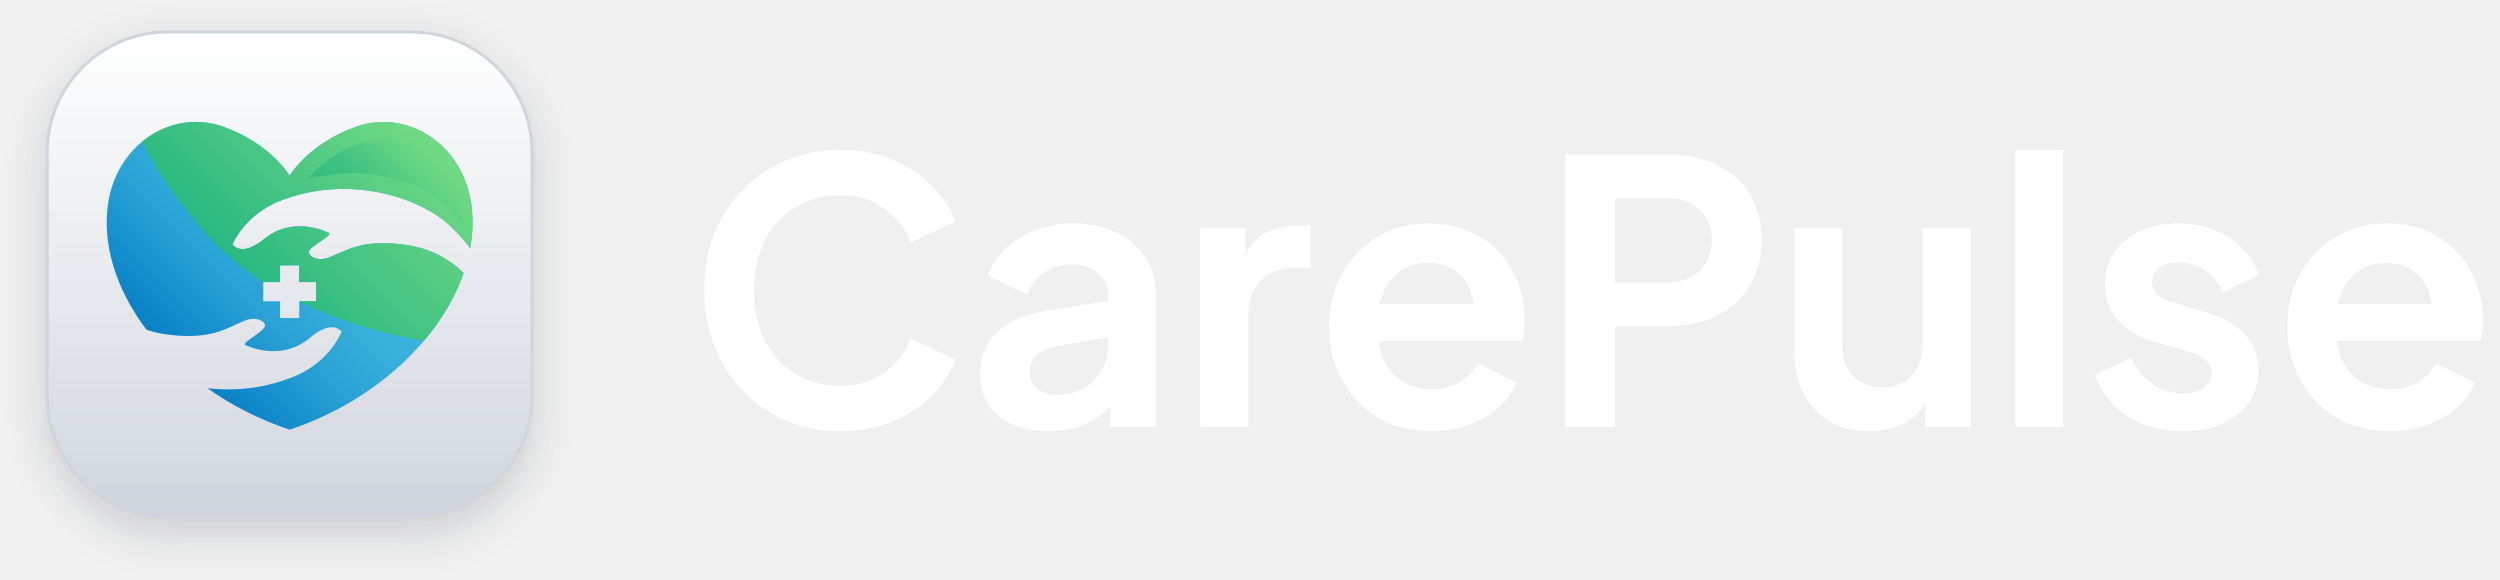
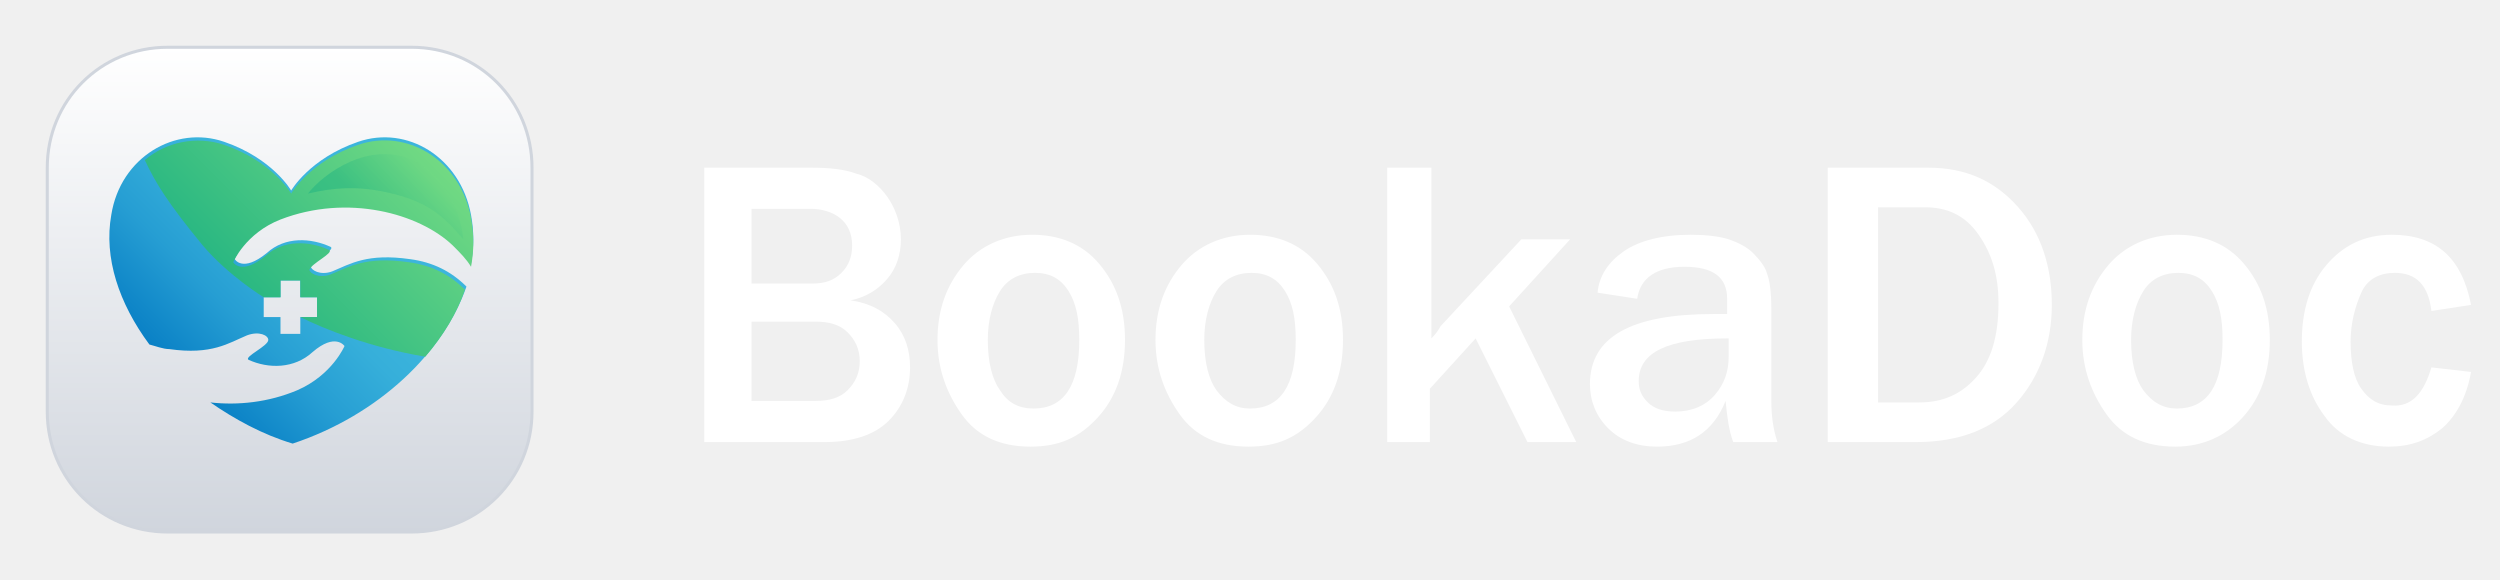
- <svg xmlns="http://www.w3.org/2000/svg" width="164" height="38" viewBox="0 0 164 38" fill="none">
-   <g filter="url(#filter0_dd_4155_249)">
-     <rect x="3.1" y="2.1" width="31.8" height="31.8" rx="7.9" fill="white" />
-     <rect x="3.1" y="2.1" width="31.8" height="31.8" rx="7.9" fill="url(#paint0_linear_4155_249)" />
-     <rect x="3.1" y="2.1" width="31.8" height="31.8" rx="7.9" stroke="#D0D5DD" stroke-width="0.2" />
-     <path d="M18.355 13.183C22.71 11.45 27.474 12.818 29.637 14.913C30.106 15.367 30.504 15.828 30.845 16.285C31.039 15.211 31.055 14.14 30.868 13.105C30.185 9.326 26.619 7.186 23.423 8.291C20.241 9.392 19 11.532 19 11.532C19 11.532 17.759 9.392 14.578 8.291C11.381 7.186 7.816 9.327 7.133 13.105C6.628 15.894 7.584 18.939 9.61 21.63C10.037 21.773 10.485 21.881 10.959 21.943C13.798 22.316 14.818 21.557 16.018 21.049C16.814 20.711 17.413 21.094 17.384 21.363C17.339 21.779 15.769 22.489 16.106 22.639C17.435 23.228 19.072 23.233 20.305 22.18C21.838 20.871 22.411 21.766 22.411 21.766C22.411 21.766 21.65 23.708 19.358 24.672C17.446 25.476 15.442 25.674 13.611 25.468C15.19 26.585 17.003 27.52 19 28.188C24.71 26.278 28.928 22.187 30.415 17.91C29.407 16.916 28.172 16.299 26.699 16.076C23.867 15.647 22.832 16.386 21.623 16.871C20.82 17.193 20.229 16.798 20.263 16.53C20.316 16.115 21.9 15.435 21.566 15.279C20.249 14.663 18.613 14.626 17.358 15.655C15.8 16.933 15.245 16.027 15.245 16.027C15.245 16.027 16.044 14.101 18.355 13.183ZM17.271 18.505H18.371V17.405H19.63V18.505H20.73V19.764H19.63V20.864H18.371V19.764H17.271V18.505Z" fill="url(#paint1_linear_4155_249)" />
-     <path d="M17.271 18.505H18.371V17.405H19.63V18.505H20.73V19.764H19.638C21.26 20.583 24.238 21.803 27.818 22.345C28.996 20.952 29.881 19.443 30.414 17.91C29.407 16.916 28.171 16.3 26.699 16.076C23.867 15.647 22.832 16.386 21.623 16.871C20.82 17.193 20.228 16.798 20.263 16.53C20.316 16.115 21.9 15.435 21.566 15.279C20.249 14.663 18.612 14.626 17.358 15.655C15.8 16.933 15.244 16.027 15.244 16.027C15.244 16.027 16.044 14.101 18.354 13.182C22.71 11.45 27.474 12.818 29.637 14.913C30.106 15.367 30.504 15.827 30.845 16.285C31.039 15.21 31.055 14.14 30.868 13.105C30.184 9.326 26.619 7.185 23.423 8.291C20.241 9.392 19 11.532 19 11.532C19 11.532 17.759 9.392 14.577 8.291C12.752 7.659 10.807 8.088 9.346 9.275C10.032 10.744 10.836 12.117 13.125 14.877C14.987 17.122 17.271 18.505 17.271 18.505Z" fill="url(#paint2_linear_4155_249)" />
-     <path opacity="0.31" d="M27.277 9.649C24.271 8.139 21.169 10.489 20.185 11.73C21.882 11.372 23.367 11.189 25.246 11.584C28.025 12.168 29.065 13.171 30.306 14.654C30.087 11.907 28.352 10.19 27.277 9.649Z" fill="url(#paint3_linear_4155_249)" />
+ <svg xmlns="http://www.w3.org/2000/svg" version="1.1" id="Layer_1" x="0px" y="0px" viewBox="0 0 164 38" style="enable-background:new 0 0 164 38;" xml:space="preserve">
+   <style type="text/css">
+ 	.st0{fill:#FFFFFF;}
+ 	.st1{fill:url(#SVGID_1_);}
+ 	.st2{fill:none;stroke:#D0D5DD;stroke-width:0.2;}
+ 	.st3{fill:url(#SVGID_00000082336623431877821570000003575308058366561725_);}
+ 	.st4{fill:url(#SVGID_00000142897540648589642490000006800090467539355298_);}
+ 	.st5{opacity:0.31;fill:url(#SVGID_00000082359135504346609140000005392672173875837840_);enable-background:new    ;}
+ </style>
+   <g>
+     <path class="st0" d="M11,3.1h16c4.4,0,7.9,3.5,7.9,7.9v16c0,4.4-3.5,7.9-7.9,7.9H11c-4.4,0-7.9-3.5-7.9-7.9V11   C3.1,6.6,6.6,3.1,11,3.1z" />
+     <linearGradient id="SVGID_1_" gradientUnits="userSpaceOnUse" x1="19" y1="37" x2="19" y2="5" gradientTransform="matrix(1 0 0 -1 0 40)">
+       <stop offset="0" style="stop-color:#FFFFFF" />
+       <stop offset="1" style="stop-color:#D0D5DD" />
+     </linearGradient>
+     <path class="st1" d="M11,3.1h16c4.4,0,7.9,3.5,7.9,7.9v16c0,4.4-3.5,7.9-7.9,7.9H11c-4.4,0-7.9-3.5-7.9-7.9V11   C3.1,6.6,6.6,3.1,11,3.1z" />
+     <path class="st2" d="M11,3.1h16c4.4,0,7.9,3.5,7.9,7.9v16c0,4.4-3.5,7.9-7.9,7.9H11c-4.4,0-7.9-3.5-7.9-7.9V11   C3.1,6.6,6.6,3.1,11,3.1z" />
+     <linearGradient id="SVGID_00000107556234622835317350000007051290530857620149_" gradientUnits="userSpaceOnUse" x1="10.199" y1="14.786" x2="27.835" y2="32.422" gradientTransform="matrix(1 0 0 -1 0 40)">
+       <stop offset="0" style="stop-color:#0076C1" />
+       <stop offset="7.370000e-02" style="stop-color:#0B82C6" />
+       <stop offset="0.277" style="stop-color:#269ED3" />
+       <stop offset="0.455" style="stop-color:#36AFDA" />
+       <stop offset="0.587" style="stop-color:#3CB5DD" />
+     </linearGradient>
+     <path style="fill:url(#SVGID_00000107556234622835317350000007051290530857620149_);" d="M18.4,14.2c4.4-1.7,9.1-0.4,11.3,1.7   c0.5,0.5,0.9,0.9,1.2,1.4c0.2-1.1,0.2-2.1,0-3.2c-0.7-3.8-4.2-5.9-7.4-4.8c-3.2,1.1-4.4,3.2-4.4,3.2s-1.2-2.1-4.4-3.2   c-3.2-1.1-6.8,1-7.4,4.8c-0.5,2.8,0.5,5.8,2.5,8.5c0.4,0.1,0.9,0.3,1.3,0.3c2.8,0.4,3.9-0.4,5.1-0.9c0.8-0.3,1.4,0,1.4,0.3   c0,0.4-1.6,1.1-1.3,1.3c1.3,0.6,3,0.6,4.2-0.5c1.5-1.3,2.1-0.4,2.1-0.4s-0.8,1.9-3.1,2.9c-1.9,0.8-3.9,1-5.7,0.8   c1.6,1.1,3.4,2.1,5.4,2.7c5.7-1.9,9.9-6,11.4-10.3c-1-1-2.2-1.6-3.7-1.8c-2.8-0.4-3.9,0.3-5.1,0.8c-0.8,0.3-1.4-0.1-1.4-0.3   c0.1-0.4,1.6-1.1,1.3-1.3c-1.3-0.6-3-0.7-4.2,0.4c-1.6,1.3-2.1,0.4-2.1,0.4S16,15.1,18.4,14.2z M17.3,19.5h1.1v-1.1h1.3v1.1h1.1   v1.3h-1.1v1.1h-1.3v-1.1h-1.1V19.5z" />
+     <linearGradient id="SVGID_00000003792867942796807670000010693507334212882090_" gradientUnits="userSpaceOnUse" x1="10.139" y1="14.746" x2="27.827" y2="32.435" gradientTransform="matrix(1 0 0 -1 0 40)">
+       <stop offset="0" style="stop-color:#00A482" />
+       <stop offset="1" style="stop-color:#79DD83" />
+     </linearGradient>
+     <path style="fill:url(#SVGID_00000003792867942796807670000010693507334212882090_);" d="M17.3,19.5h1.1v-1.1h1.3v1.1h1.1v1.3h-1.1   c1.6,0.8,4.6,2,8.2,2.6c1.2-1.4,2.1-2.9,2.6-4.4c-1-1-2.2-1.6-3.7-1.8c-2.8-0.4-3.9,0.3-5.1,0.8c-0.8,0.3-1.4-0.1-1.4-0.3   c0.1-0.4,1.6-1.1,1.3-1.3c-1.3-0.6-3-0.7-4.2,0.4c-1.6,1.3-2.1,0.4-2.1,0.4s0.8-1.9,3.1-2.8c4.4-1.7,9.1-0.4,11.3,1.7   c0.5,0.5,0.9,0.9,1.2,1.4c0.2-1.1,0.2-2.1,0-3.2c-0.7-3.8-4.2-5.9-7.4-4.8c-3.2,1.1-4.4,3.2-4.4,3.2s-1.2-2.1-4.4-3.2   c-1.8-0.6-3.8-0.2-5.2,1c0.7,1.5,1.5,2.8,3.8,5.6C15,18.1,17.3,19.5,17.3,19.5z" />
+     <linearGradient id="SVGID_00000000201053168244264380000004710248511967429038_" gradientUnits="userSpaceOnUse" x1="24.861" y1="25.493" x2="28.529" y2="28.887" gradientTransform="matrix(1 0 0 -1 0 40)">
+       <stop offset="0" style="stop-color:#00A482" />
+       <stop offset="1" style="stop-color:#79DD83" />
+     </linearGradient>
+     <path style="opacity:0.31;fill:url(#SVGID_00000000201053168244264380000004710248511967429038_);enable-background:new    ;" d="   M27.3,10.6c-3-1.5-6.1,0.8-7.1,2.1c1.7-0.4,3.2-0.5,5.1-0.1c2.8,0.6,3.8,1.6,5.1,3.1C30.1,12.9,28.4,11.2,27.3,10.6z" />
  </g>
-   <path d="M55.128 28.288C53.848 28.288 52.664 28.056 51.576 27.592C50.504 27.128 49.56 26.48 48.744 25.648C47.944 24.816 47.32 23.84 46.872 22.72C46.424 21.6 46.2 20.376 46.2 19.048C46.2 17.72 46.416 16.496 46.848 15.376C47.296 14.24 47.92 13.264 48.72 12.448C49.536 11.616 50.488 10.976 51.576 10.528C52.664 10.064 53.848 9.832 55.128 9.832C56.408 9.832 57.552 10.048 58.56 10.48C59.584 10.912 60.448 11.488 61.152 12.208C61.856 12.912 62.36 13.688 62.664 14.536L59.736 15.904C59.4 15.008 58.832 14.272 58.032 13.696C57.232 13.104 56.264 12.808 55.128 12.808C54.008 12.808 53.016 13.072 52.152 13.6C51.304 14.128 50.64 14.856 50.16 15.784C49.696 16.712 49.464 17.8 49.464 19.048C49.464 20.296 49.696 21.392 50.16 22.336C50.64 23.264 51.304 23.992 52.152 24.52C53.016 25.048 54.008 25.312 55.128 25.312C56.264 25.312 57.232 25.024 58.032 24.448C58.832 23.856 59.4 23.112 59.736 22.216L62.664 23.584C62.36 24.432 61.856 25.216 61.152 25.936C60.448 26.64 59.584 27.208 58.56 27.64C57.552 28.072 56.408 28.288 55.128 28.288ZM68.776 28.288C67.864 28.288 67.072 28.136 66.4 27.832C65.728 27.528 65.208 27.096 64.84 26.536C64.472 25.96 64.288 25.296 64.288 24.544C64.288 23.824 64.448 23.184 64.768 22.624C65.088 22.048 65.584 21.568 66.256 21.184C66.928 20.8 67.776 20.528 68.8 20.368L73.072 19.672V22.072L69.4 22.696C68.776 22.808 68.312 23.008 68.008 23.296C67.704 23.584 67.552 23.96 67.552 24.424C67.552 24.872 67.72 25.232 68.056 25.504C68.408 25.76 68.84 25.888 69.352 25.888C70.008 25.888 70.584 25.752 71.08 25.48C71.592 25.192 71.984 24.8 72.256 24.304C72.544 23.808 72.688 23.264 72.688 22.672V19.312C72.688 18.752 72.464 18.288 72.016 17.92C71.584 17.536 71.008 17.344 70.288 17.344C69.616 17.344 69.016 17.528 68.488 17.896C67.976 18.248 67.6 18.72 67.36 19.312L64.792 18.064C65.048 17.376 65.448 16.784 65.992 16.288C66.552 15.776 67.208 15.376 67.96 15.088C68.712 14.8 69.528 14.656 70.408 14.656C71.48 14.656 72.424 14.856 73.24 15.256C74.056 15.64 74.688 16.184 75.136 16.888C75.6 17.576 75.832 18.384 75.832 19.312V28H72.856V25.768L73.528 25.72C73.192 26.28 72.792 26.752 72.328 27.136C71.864 27.504 71.336 27.792 70.744 28C70.152 28.192 69.496 28.288 68.776 28.288ZM78.737 28V14.944H81.689V17.848L81.449 17.416C81.753 16.44 82.225 15.76 82.865 15.376C83.521 14.992 84.305 14.8 85.217 14.8H85.985V17.584H84.857C83.961 17.584 83.241 17.864 82.697 18.424C82.153 18.968 81.881 19.736 81.881 20.728V28H78.737ZM93.906 28.288C92.562 28.288 91.386 27.984 90.378 27.376C89.37 26.768 88.586 25.944 88.026 24.904C87.466 23.864 87.186 22.712 87.186 21.448C87.186 20.136 87.466 18.976 88.026 17.968C88.602 16.944 89.378 16.136 90.354 15.544C91.346 14.952 92.45 14.656 93.666 14.656C94.69 14.656 95.586 14.824 96.354 15.16C97.138 15.496 97.802 15.96 98.346 16.552C98.89 17.144 99.306 17.824 99.594 18.592C99.882 19.344 100.026 20.16 100.026 21.04C100.026 21.264 100.01 21.496 99.978 21.736C99.962 21.976 99.922 22.184 99.858 22.36H89.778V19.96H98.082L96.594 21.088C96.738 20.352 96.698 19.696 96.474 19.12C96.266 18.544 95.914 18.088 95.418 17.752C94.938 17.416 94.354 17.248 93.666 17.248C93.01 17.248 92.426 17.416 91.914 17.752C91.402 18.072 91.01 18.552 90.738 19.192C90.482 19.816 90.386 20.576 90.45 21.472C90.386 22.272 90.49 22.984 90.762 23.608C91.05 24.216 91.466 24.688 92.01 25.024C92.57 25.36 93.21 25.528 93.93 25.528C94.65 25.528 95.258 25.376 95.754 25.072C96.266 24.768 96.666 24.36 96.954 23.848L99.498 25.096C99.242 25.72 98.842 26.272 98.298 26.752C97.754 27.232 97.106 27.608 96.354 27.88C95.618 28.152 94.802 28.288 93.906 28.288ZM102.673 28V10.12H109.345C110.561 10.12 111.633 10.344 112.561 10.792C113.505 11.224 114.241 11.864 114.769 12.712C115.297 13.544 115.561 14.56 115.561 15.76C115.561 16.944 115.289 17.96 114.745 18.808C114.217 19.64 113.489 20.28 112.561 20.728C111.633 21.176 110.561 21.4 109.345 21.4H105.937V28H102.673ZM105.937 18.52H109.393C109.985 18.52 110.497 18.408 110.929 18.184C111.361 17.944 111.697 17.616 111.937 17.2C112.177 16.784 112.297 16.304 112.297 15.76C112.297 15.2 112.177 14.72 111.937 14.32C111.697 13.904 111.361 13.584 110.929 13.36C110.497 13.12 109.985 13 109.393 13H105.937V18.52ZM122.628 28.288C121.62 28.288 120.74 28.064 119.988 27.616C119.252 27.168 118.684 26.544 118.284 25.744C117.9 24.944 117.708 24.008 117.708 22.936V14.944H120.852V22.672C120.852 23.216 120.956 23.696 121.164 24.112C121.388 24.512 121.7 24.832 122.1 25.072C122.516 25.296 122.98 25.408 123.492 25.408C124.004 25.408 124.46 25.296 124.86 25.072C125.26 24.832 125.572 24.504 125.796 24.088C126.02 23.672 126.132 23.176 126.132 22.6V14.944H129.276V28H126.3V25.432L126.564 25.888C126.26 26.688 125.756 27.288 125.052 27.688C124.364 28.088 123.556 28.288 122.628 28.288ZM132.198 28V9.832H135.342V28H132.198ZM143.213 28.288C141.821 28.288 140.605 27.96 139.565 27.304C138.541 26.632 137.837 25.728 137.453 24.592L139.805 23.464C140.141 24.2 140.605 24.776 141.197 25.192C141.805 25.608 142.477 25.816 143.213 25.816C143.789 25.816 144.245 25.688 144.581 25.432C144.917 25.176 145.085 24.84 145.085 24.424C145.085 24.168 145.013 23.96 144.869 23.8C144.741 23.624 144.557 23.48 144.317 23.368C144.093 23.24 143.845 23.136 143.573 23.056L141.437 22.456C140.333 22.136 139.493 21.648 138.917 20.992C138.357 20.336 138.077 19.56 138.077 18.664C138.077 17.864 138.277 17.168 138.677 16.576C139.093 15.968 139.661 15.496 140.381 15.16C141.117 14.824 141.957 14.656 142.901 14.656C144.133 14.656 145.221 14.952 146.165 15.544C147.109 16.136 147.781 16.968 148.181 18.04L145.781 19.168C145.557 18.576 145.181 18.104 144.653 17.752C144.125 17.4 143.533 17.224 142.877 17.224C142.349 17.224 141.933 17.344 141.629 17.584C141.325 17.824 141.173 18.136 141.173 18.52C141.173 18.76 141.237 18.968 141.365 19.144C141.493 19.32 141.669 19.464 141.893 19.576C142.133 19.688 142.405 19.792 142.709 19.888L144.797 20.512C145.869 20.832 146.693 21.312 147.269 21.952C147.861 22.592 148.157 23.376 148.157 24.304C148.157 25.088 147.949 25.784 147.533 26.392C147.117 26.984 146.541 27.448 145.805 27.784C145.069 28.12 144.205 28.288 143.213 28.288ZM156.765 28.288C155.421 28.288 154.245 27.984 153.237 27.376C152.229 26.768 151.445 25.944 150.885 24.904C150.325 23.864 150.045 22.712 150.045 21.448C150.045 20.136 150.325 18.976 150.885 17.968C151.461 16.944 152.237 16.136 153.213 15.544C154.205 14.952 155.309 14.656 156.525 14.656C157.549 14.656 158.445 14.824 159.213 15.16C159.997 15.496 160.661 15.96 161.205 16.552C161.749 17.144 162.165 17.824 162.453 18.592C162.741 19.344 162.885 20.16 162.885 21.04C162.885 21.264 162.869 21.496 162.837 21.736C162.821 21.976 162.781 22.184 162.717 22.36H152.637V19.96H160.941L159.453 21.088C159.597 20.352 159.557 19.696 159.333 19.12C159.125 18.544 158.773 18.088 158.277 17.752C157.797 17.416 157.213 17.248 156.525 17.248C155.869 17.248 155.285 17.416 154.773 17.752C154.261 18.072 153.869 18.552 153.597 19.192C153.341 19.816 153.245 20.576 153.309 21.472C153.245 22.272 153.349 22.984 153.621 23.608C153.909 24.216 154.325 24.688 154.869 25.024C155.429 25.36 156.069 25.528 156.789 25.528C157.509 25.528 158.117 25.376 158.613 25.072C159.125 24.768 159.525 24.36 159.813 23.848L162.357 25.096C162.101 25.72 161.701 26.272 161.157 26.752C160.613 27.232 159.965 27.608 159.213 27.88C158.477 28.152 157.661 28.288 156.765 28.288Z" fill="white" />
-   <defs>
-     <filter id="filter0_dd_4155_249" x="0" y="0" width="38" height="38" filterUnits="userSpaceOnUse" color-interpolation-filters="sRGB">
-       <feFlood flood-opacity="0" result="BackgroundImageFix" />
-       <feColorMatrix in="SourceAlpha" type="matrix" values="0 0 0 0 0 0 0 0 0 0 0 0 0 0 0 0 0 0 127 0" result="hardAlpha" />
-       <feOffset dy="1" />
-       <feGaussianBlur stdDeviation="1" />
-       <feColorMatrix type="matrix" values="0 0 0 0 0.063 0 0 0 0 0.094 0 0 0 0 0.157 0 0 0 0.06 0" />
-       <feBlend mode="normal" in2="BackgroundImageFix" result="effect1_dropShadow_4155_249" />
-       <feColorMatrix in="SourceAlpha" type="matrix" values="0 0 0 0 0 0 0 0 0 0 0 0 0 0 0 0 0 0 127 0" result="hardAlpha" />
-       <feOffset dy="1" />
-       <feGaussianBlur stdDeviation="1.5" />
-       <feColorMatrix type="matrix" values="0 0 0 0 0.063 0 0 0 0 0.094 0 0 0 0 0.157 0 0 0 0.1 0" />
-       <feBlend mode="normal" in2="effect1_dropShadow_4155_249" result="effect2_dropShadow_4155_249" />
-       <feBlend mode="normal" in="SourceGraphic" in2="effect2_dropShadow_4155_249" result="shape" />
-     </filter>
-     <linearGradient id="paint0_linear_4155_249" x1="19" y1="2" x2="19" y2="34" gradientUnits="userSpaceOnUse">
-       <stop stop-color="white" />
-       <stop offset="1" stop-color="#D0D5DD" />
-     </linearGradient>
-     <linearGradient id="paint1_linear_4155_249" x1="10.199" y1="24.214" x2="27.835" y2="6.578" gradientUnits="userSpaceOnUse">
-       <stop stop-color="#0076C1" />
-       <stop offset="0.074" stop-color="#0B82C6" />
-       <stop offset="0.277" stop-color="#269ED3" />
-       <stop offset="0.455" stop-color="#36AFDA" />
-       <stop offset="0.587" stop-color="#3CB5DD" />
-     </linearGradient>
-     <linearGradient id="paint2_linear_4155_249" x1="10.139" y1="24.254" x2="27.827" y2="6.565" gradientUnits="userSpaceOnUse">
-       <stop stop-color="#00A482" />
-       <stop offset="1" stop-color="#79DD83" />
-     </linearGradient>
-     <linearGradient id="paint3_linear_4155_249" x1="24.861" y1="13.507" x2="28.529" y2="10.113" gradientUnits="userSpaceOnUse">
-       <stop stop-color="#00A482" />
-       <stop offset="1" stop-color="#79DD83" />
-     </linearGradient>
-   </defs>
+   <g>
+     <path class="st0" d="M46.2,29V11h7c1.2,0,2.2,0.1,3,0.4c0.8,0.2,1.5,0.8,2,1.5s0.9,1.7,0.9,2.8c0,1-0.3,1.9-0.9,2.6   c-0.6,0.7-1.4,1.2-2.4,1.4c1.3,0.2,2.2,0.7,2.9,1.5c0.7,0.8,1,1.8,1,2.9c0,1.4-0.5,2.6-1.4,3.5C57.4,28.5,56,29,54.1,29H46.2z    M49.3,18.6h4c0.8,0,1.4-0.2,1.9-0.7c0.5-0.5,0.7-1.1,0.7-1.8c0-0.8-0.3-1.4-0.8-1.8c-0.5-0.4-1.2-0.6-1.9-0.6h-3.9V18.6z    M49.3,26.3h4.2c0.9,0,1.6-0.2,2.1-0.7s0.8-1.1,0.8-1.9c0-0.8-0.3-1.4-0.8-1.9c-0.5-0.5-1.2-0.7-2.1-0.7h-4.2V26.3z" />
+     <path class="st0" d="M67.6,29.3c-2,0-3.5-0.7-4.5-2.1c-1-1.4-1.6-3-1.6-4.9c0-2,0.6-3.6,1.7-4.9c1.1-1.3,2.7-2,4.5-2   c1.8,0,3.3,0.6,4.4,1.9s1.7,2.9,1.7,5c0,2.1-0.6,3.8-1.8,5.1S69.5,29.3,67.6,29.3z M67.8,26.8c2,0,3-1.5,3-4.5   c0-1.4-0.2-2.4-0.7-3.2c-0.5-0.8-1.2-1.2-2.2-1.2c-1,0-1.8,0.4-2.3,1.2s-0.8,1.9-0.8,3.2c0,1.5,0.3,2.6,0.8,3.3   C66.1,26.4,66.8,26.8,67.8,26.8z" />
+     <path class="st0" d="M81.9,29.3c-2,0-3.5-0.7-4.5-2.1c-1-1.4-1.6-3-1.6-4.9c0-2,0.6-3.6,1.7-4.9c1.1-1.3,2.7-2,4.5-2   c1.8,0,3.3,0.6,4.4,1.9s1.7,2.9,1.7,5c0,2.1-0.6,3.8-1.8,5.1S83.8,29.3,81.9,29.3z M82,26.8c2,0,3-1.5,3-4.5c0-1.4-0.2-2.4-0.7-3.2   c-0.5-0.8-1.2-1.2-2.2-1.2c-1,0-1.8,0.4-2.3,1.2c-0.5,0.8-0.8,1.9-0.8,3.2c0,1.5,0.3,2.6,0.8,3.3C80.4,26.4,81.1,26.8,82,26.8z" />
+     <path class="st0" d="M103.4,29h-3.2l-3.4-6.8l-3,3.3V29H91V11h2.9v11.2c0.3-0.3,0.5-0.6,0.6-0.8l5.3-5.7h3.2l-4,4.4L103.4,29z" />
+     <path class="st0" d="M116.6,29h-2.9c-0.3-0.8-0.4-1.7-0.5-2.7c-0.8,2-2.3,3-4.5,3c-1.3,0-2.4-0.4-3.2-1.2s-1.2-1.8-1.2-2.9   c0-3.1,2.7-4.6,8.1-4.6c0.2,0,0.5,0,0.9,0v-1c0-1.4-0.9-2.1-2.8-2.1c-1.8,0-2.9,0.7-3.1,2.1l-2.6-0.4c0.1-1.1,0.7-2,1.7-2.7   c1-0.7,2.5-1.1,4.4-1.1c1,0,1.9,0.1,2.5,0.3s1.2,0.5,1.6,0.9c0.4,0.4,0.8,0.9,0.9,1.3c0.2,0.5,0.3,1.3,0.3,2.4v6   C116.2,27.2,116.3,28.1,116.6,29z M113.3,22.2c-3.9,0-5.8,0.9-5.8,2.8c0,0.6,0.2,1,0.6,1.4c0.4,0.4,1,0.6,1.8,0.6   c1.1,0,2-0.4,2.6-1.1c0.6-0.7,0.9-1.5,0.9-2.5V22.2z" />
+     <path class="st0" d="M119.9,29V11h6.6c2.5,0,4.4,0.9,5.9,2.6s2.2,3.9,2.2,6.4s-0.8,4.7-2.3,6.4s-3.7,2.6-6.6,2.6H119.9z    M123.2,26.4h2.7c1.5,0,2.7-0.5,3.7-1.6c1-1.1,1.5-2.7,1.5-4.9c0-1.8-0.4-3.2-1.3-4.5s-2.1-1.8-3.5-1.8h-3.1V26.4z" />
+     <path class="st0" d="M142.7,29.3c-2,0-3.5-0.7-4.5-2.1c-1-1.4-1.6-3-1.6-4.9c0-2,0.6-3.6,1.7-4.9c1.1-1.3,2.7-2,4.5-2   c1.8,0,3.3,0.6,4.4,1.9s1.7,2.9,1.7,5c0,2.1-0.6,3.8-1.8,5.1C146,28.6,144.5,29.3,142.7,29.3z M142.8,26.8c2,0,3-1.5,3-4.5   c0-1.4-0.2-2.4-0.7-3.2c-0.5-0.8-1.2-1.2-2.2-1.2c-1,0-1.8,0.4-2.3,1.2c-0.5,0.8-0.8,1.9-0.8,3.2c0,1.5,0.3,2.6,0.8,3.3   C141.2,26.4,141.9,26.8,142.8,26.8z" />
+     <path class="st0" d="M159.5,24.1l2.6,0.3c-0.3,1.7-1,2.9-1.9,3.7c-1,0.8-2.1,1.2-3.5,1.2c-1.8,0-3.3-0.7-4.2-2   c-1-1.3-1.5-3-1.5-4.9c0-2,0.5-3.7,1.6-5c1.1-1.3,2.5-2,4.3-2c2.9,0,4.6,1.5,5.2,4.6l-2.6,0.4c-0.2-1.7-1-2.5-2.4-2.5   c-1,0-1.8,0.4-2.2,1.3s-0.7,2-0.7,3.2c0,1.3,0.2,2.4,0.7,3.1s1.1,1.1,2,1.1C158.2,26.7,159,25.8,159.5,24.1z" />
+   </g>
</svg>
